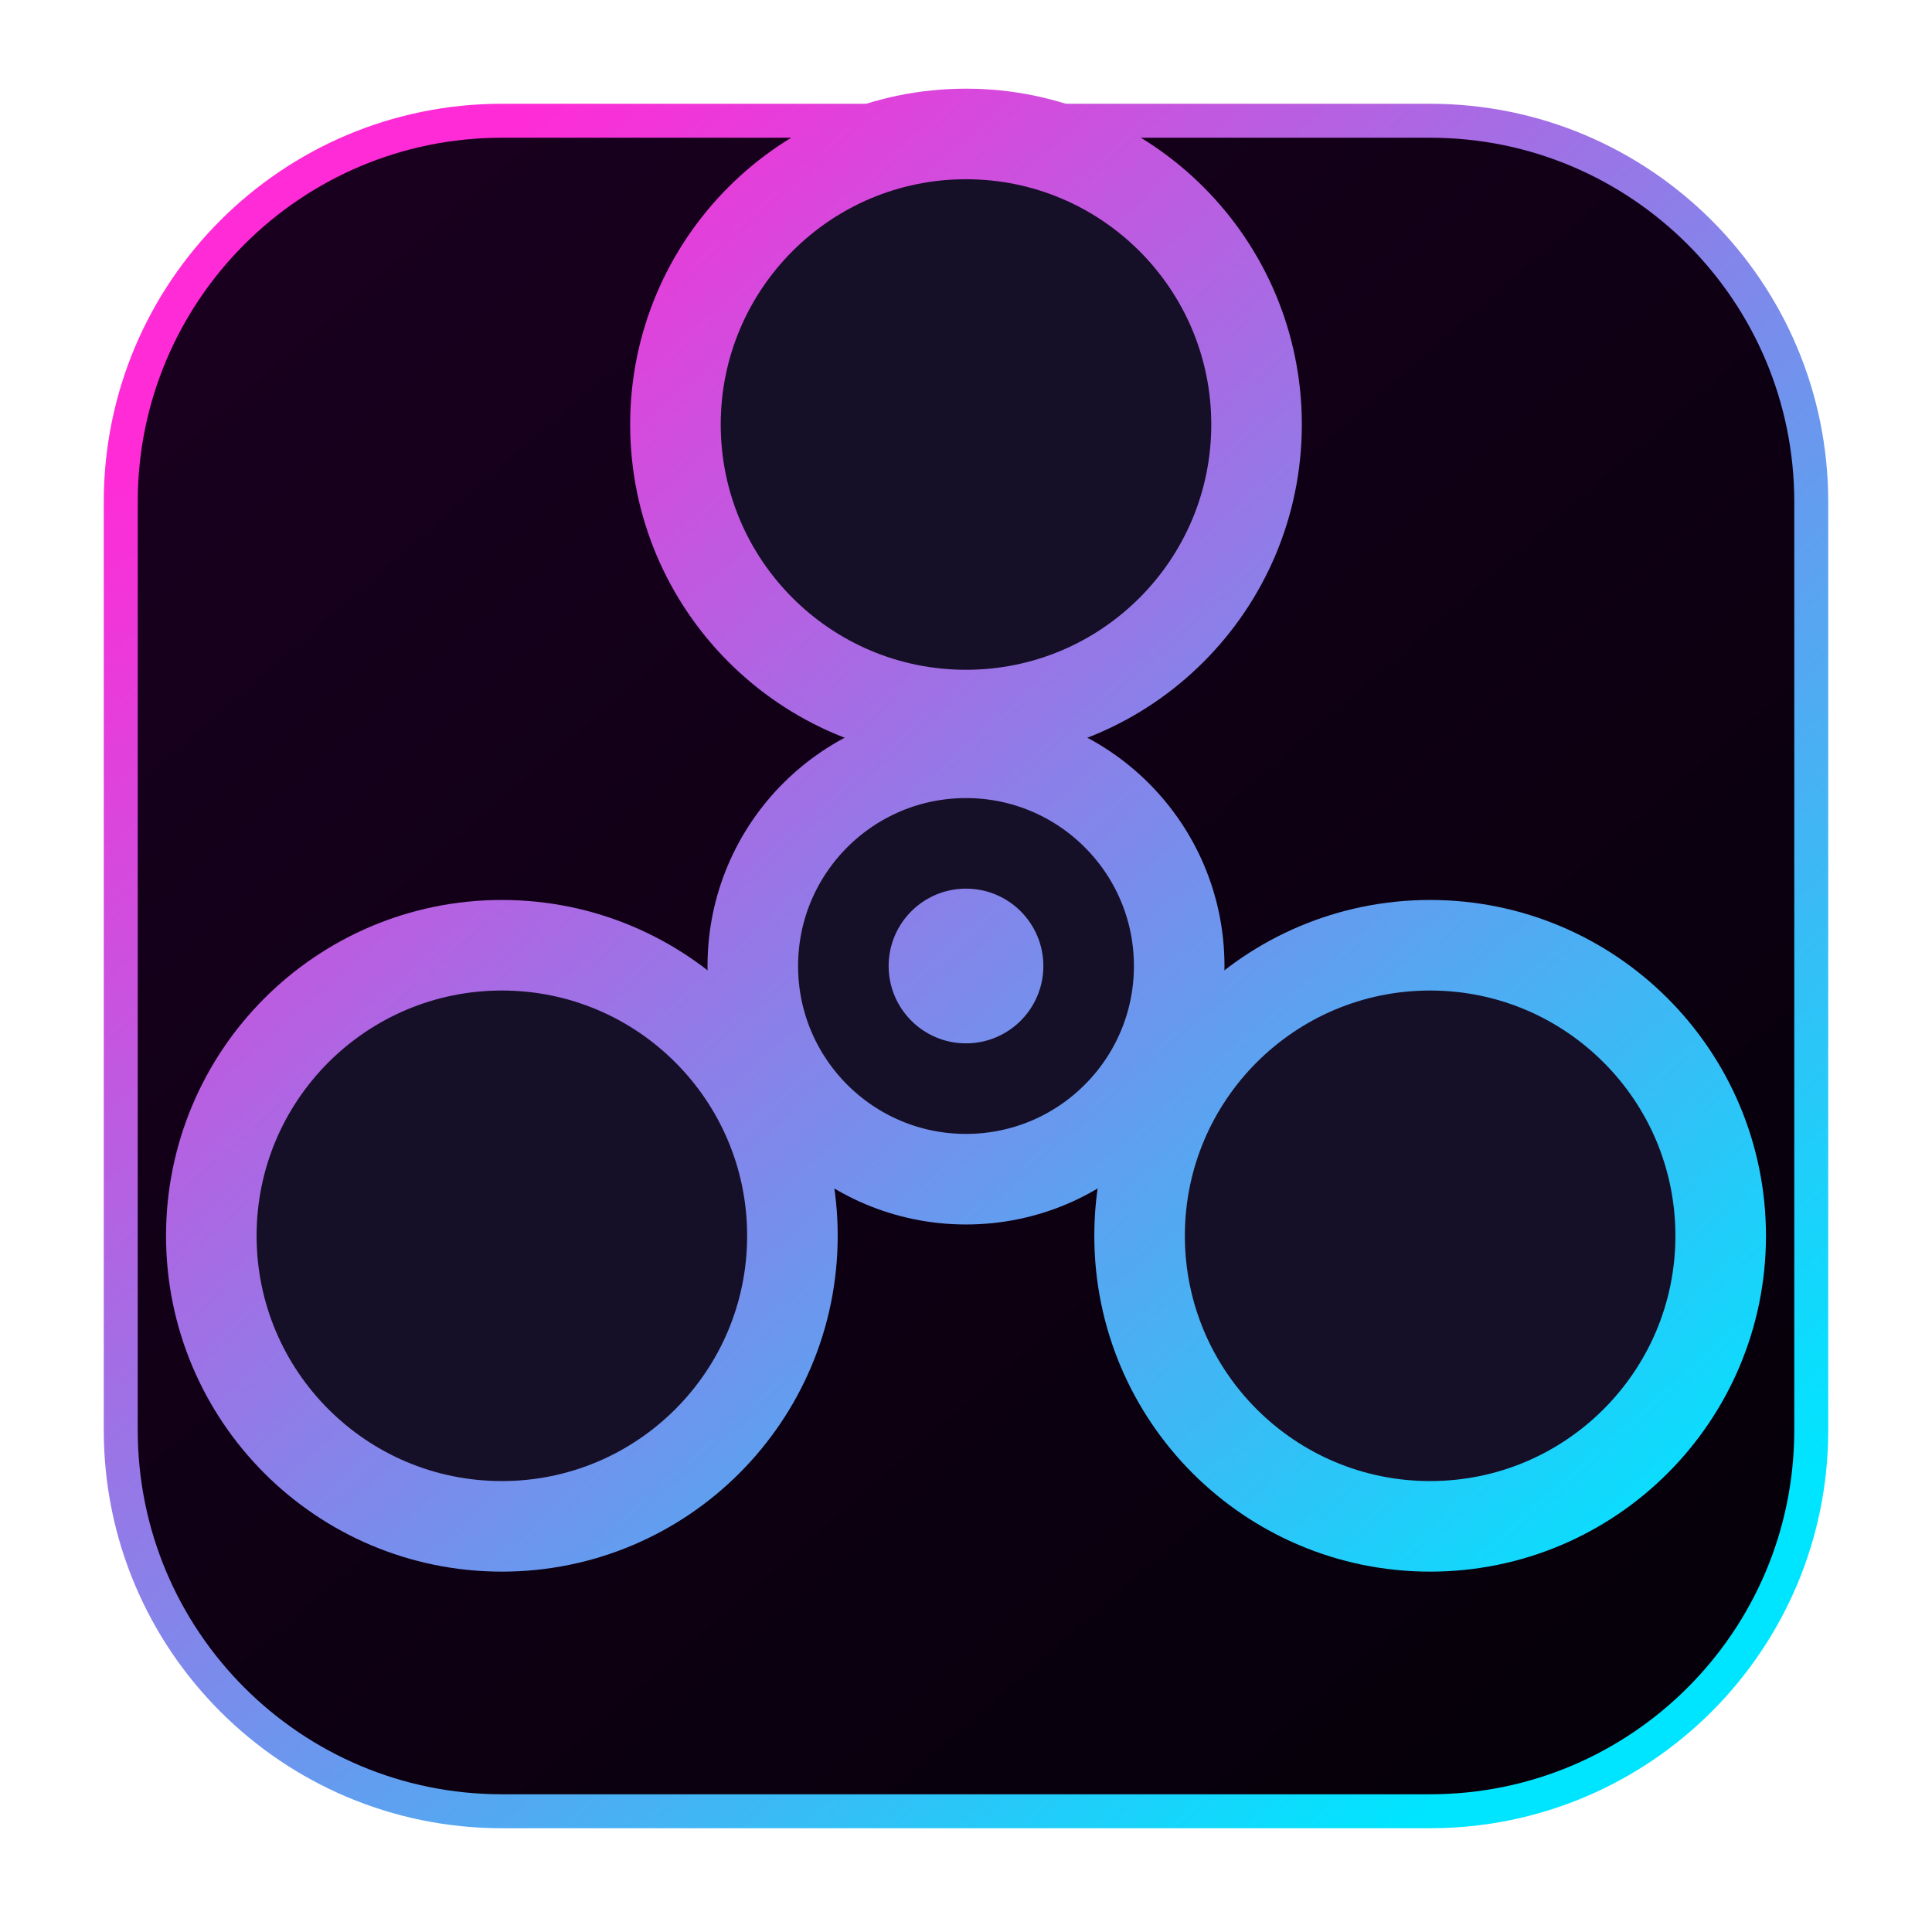
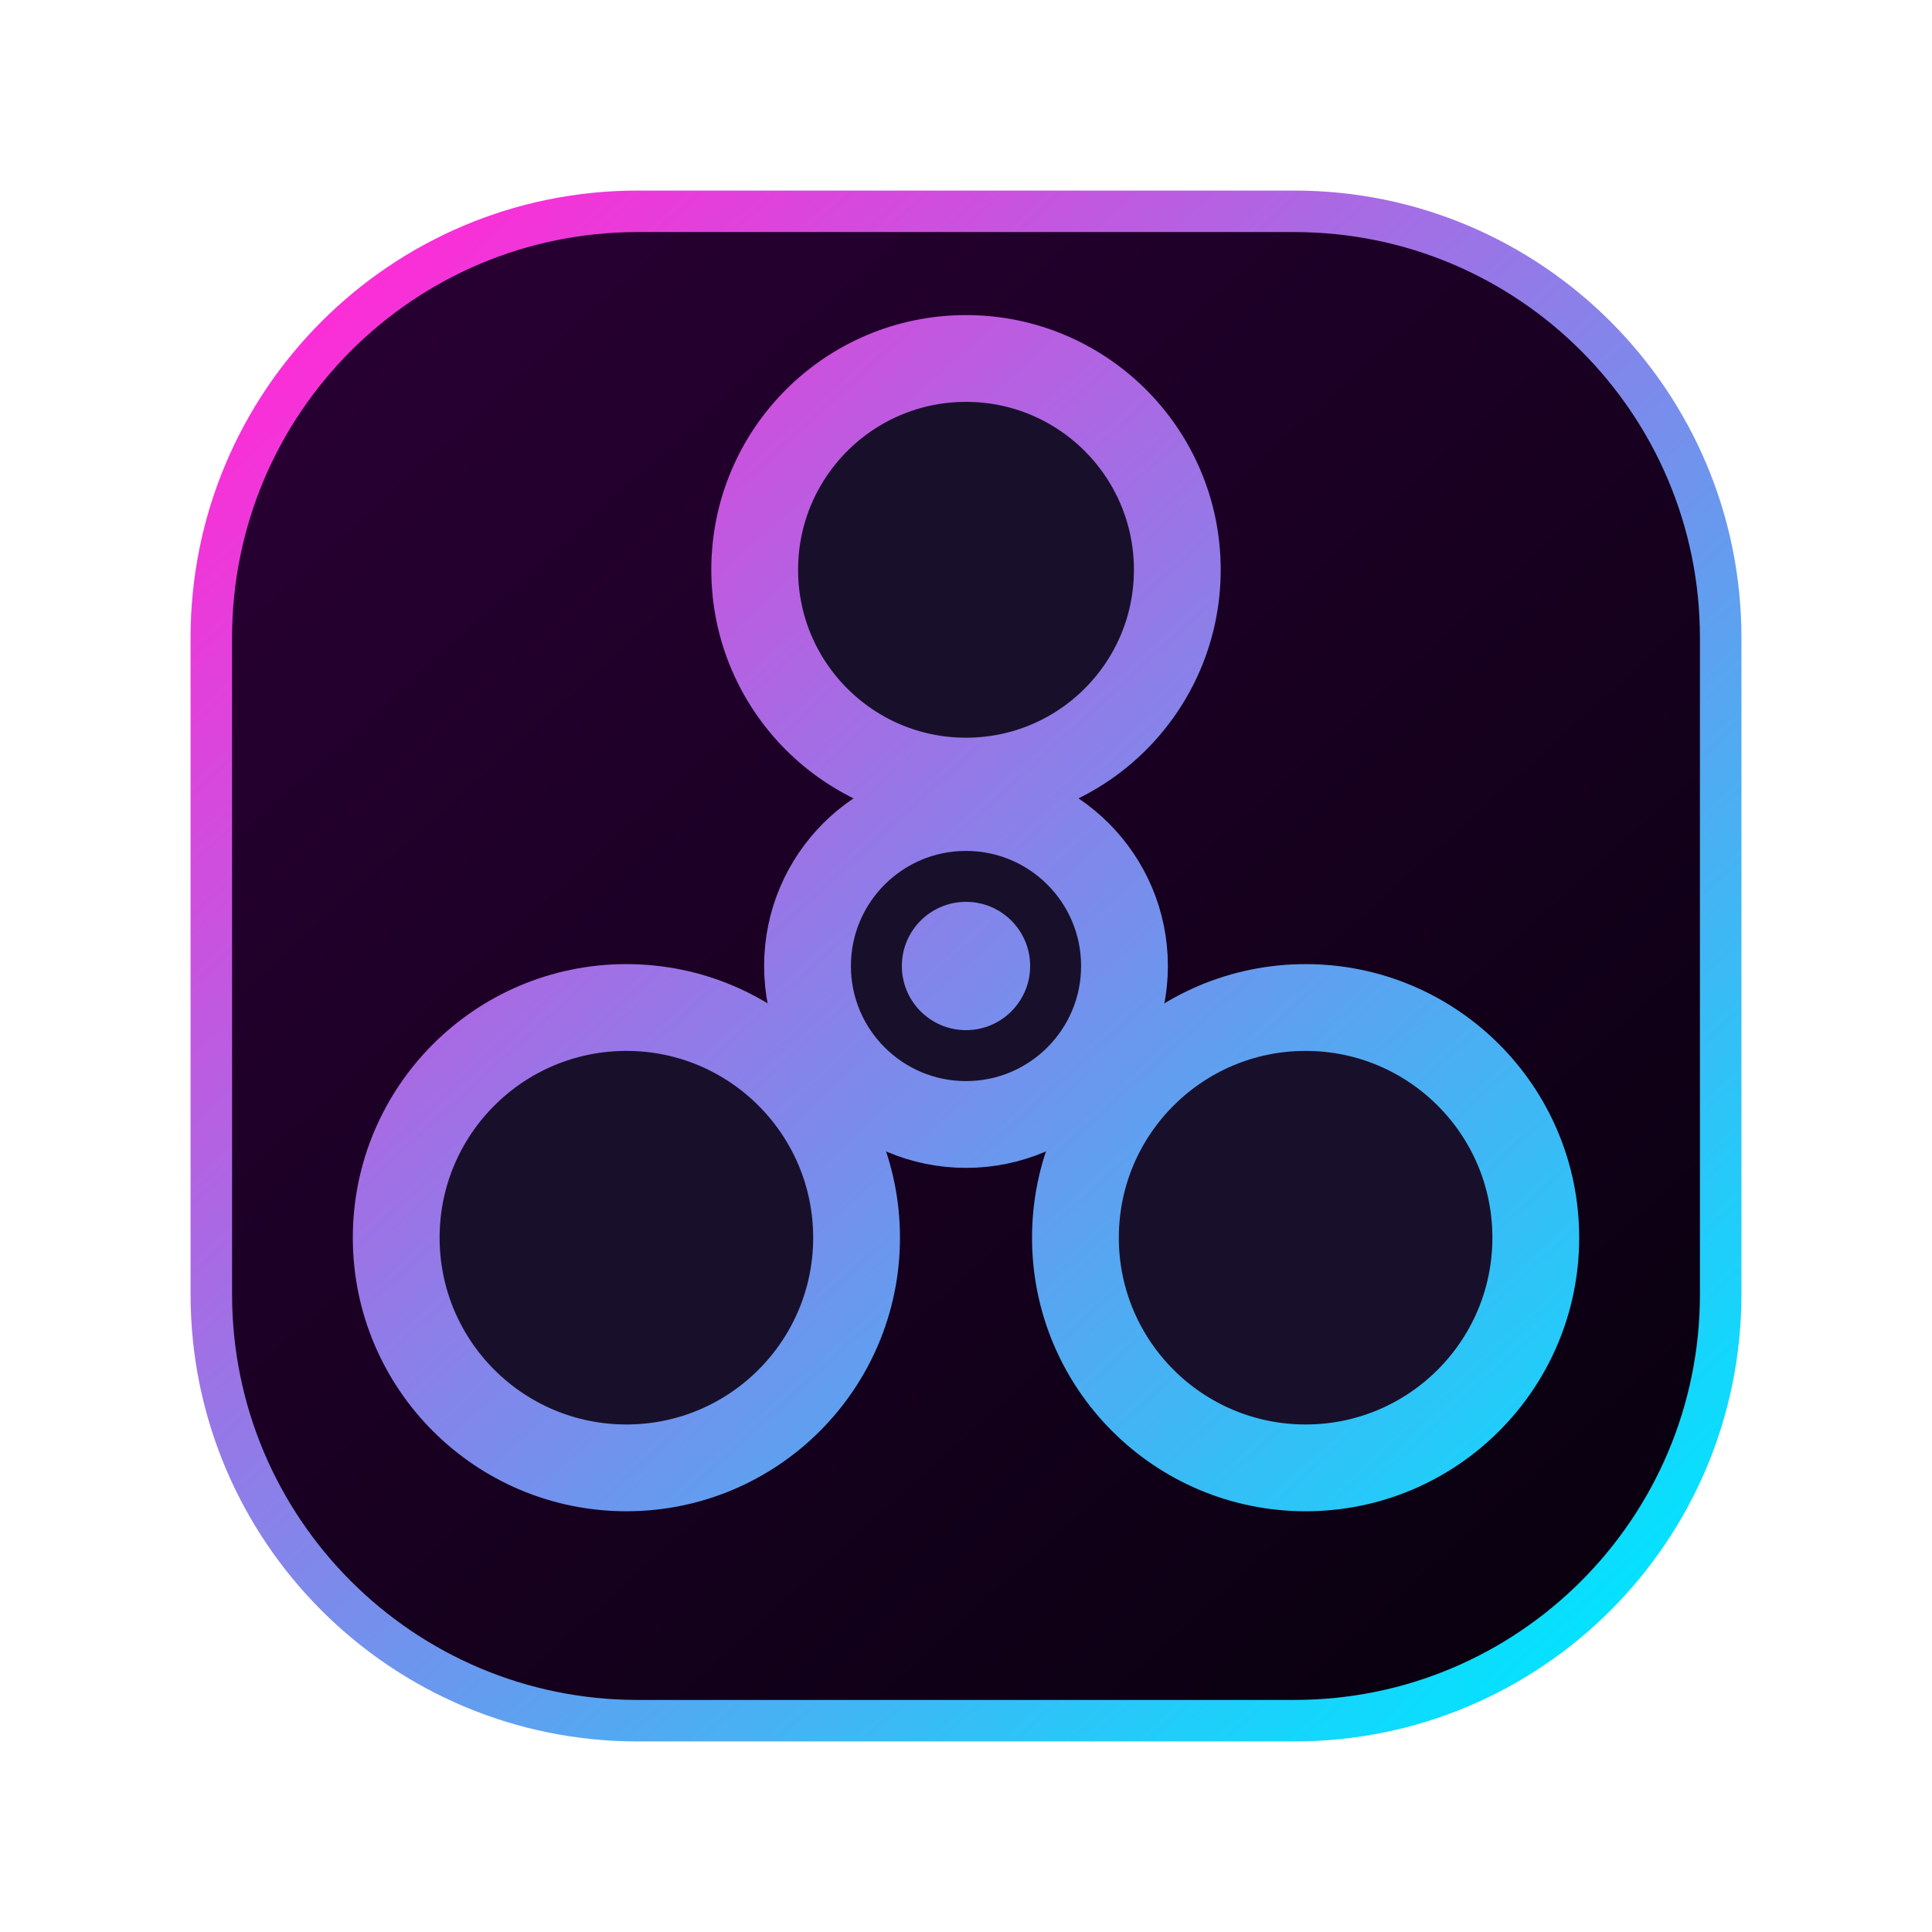
<svg xmlns="http://www.w3.org/2000/svg" viewBox="0 0 1024 1024" role="img" aria-label="SPIN icon">
  <defs>
-     <linearGradient id="spin-gradient" x1="185" y1="140" x2="840" y2="884" gradientUnits="userSpaceOnUse">
+     <linearGradient id="spin-gradient" x1="176" y1="148" x2="848" y2="884" gradientUnits="userSpaceOnUse">
      <stop offset="0" stop-color="#ff2bd6" />
      <stop offset="1" stop-color="#00e5ff" />
    </linearGradient>
-     <linearGradient id="spin-surface" x1="148" y1="92" x2="876" y2="928" gradientUnits="userSpaceOnUse">
-       <stop offset="0" stop-color="#19001f" />
-       <stop offset="1" stop-color="#050009" />
+     <linearGradient id="spin-surface" x1="150" y1="112" x2="874" y2="912" gradientUnits="userSpaceOnUse">
+       <stop offset="0" stop-color="#2a0035" />
+       <stop offset="1" stop-color="#07000d" />
    </linearGradient>
  </defs>
-   <rect x="64" y="64" width="896" height="896" rx="202" fill="url(#spin-surface)" stroke="url(#spin-gradient)" stroke-width="18" />
-   <g fill="#160f28" stroke="url(#spin-gradient)" stroke-width="48">
-     <circle cx="512" cy="225" r="154" />
-     <circle cx="758" cy="655" r="154" />
-     <circle cx="266" cy="655" r="154" />
-     <circle cx="512" cy="512" r="113" />
+   <rect x="112" y="112" width="800" height="800" rx="226" fill="url(#spin-surface)" stroke="url(#spin-gradient)" stroke-width="22" />
+   <g fill="#18102b" stroke="url(#spin-gradient)" stroke-width="46">
+     <circle cx="512" cy="302" r="112" />
+     <circle cx="692" cy="656" r="122" />
+     <circle cx="332" cy="656" r="122" />
+     <circle cx="512" cy="512" r="84" />
  </g>
-   <circle cx="512" cy="512" r="41" fill="url(#spin-gradient)" />
+   <circle cx="512" cy="512" r="34" fill="url(#spin-gradient)" />
</svg>
